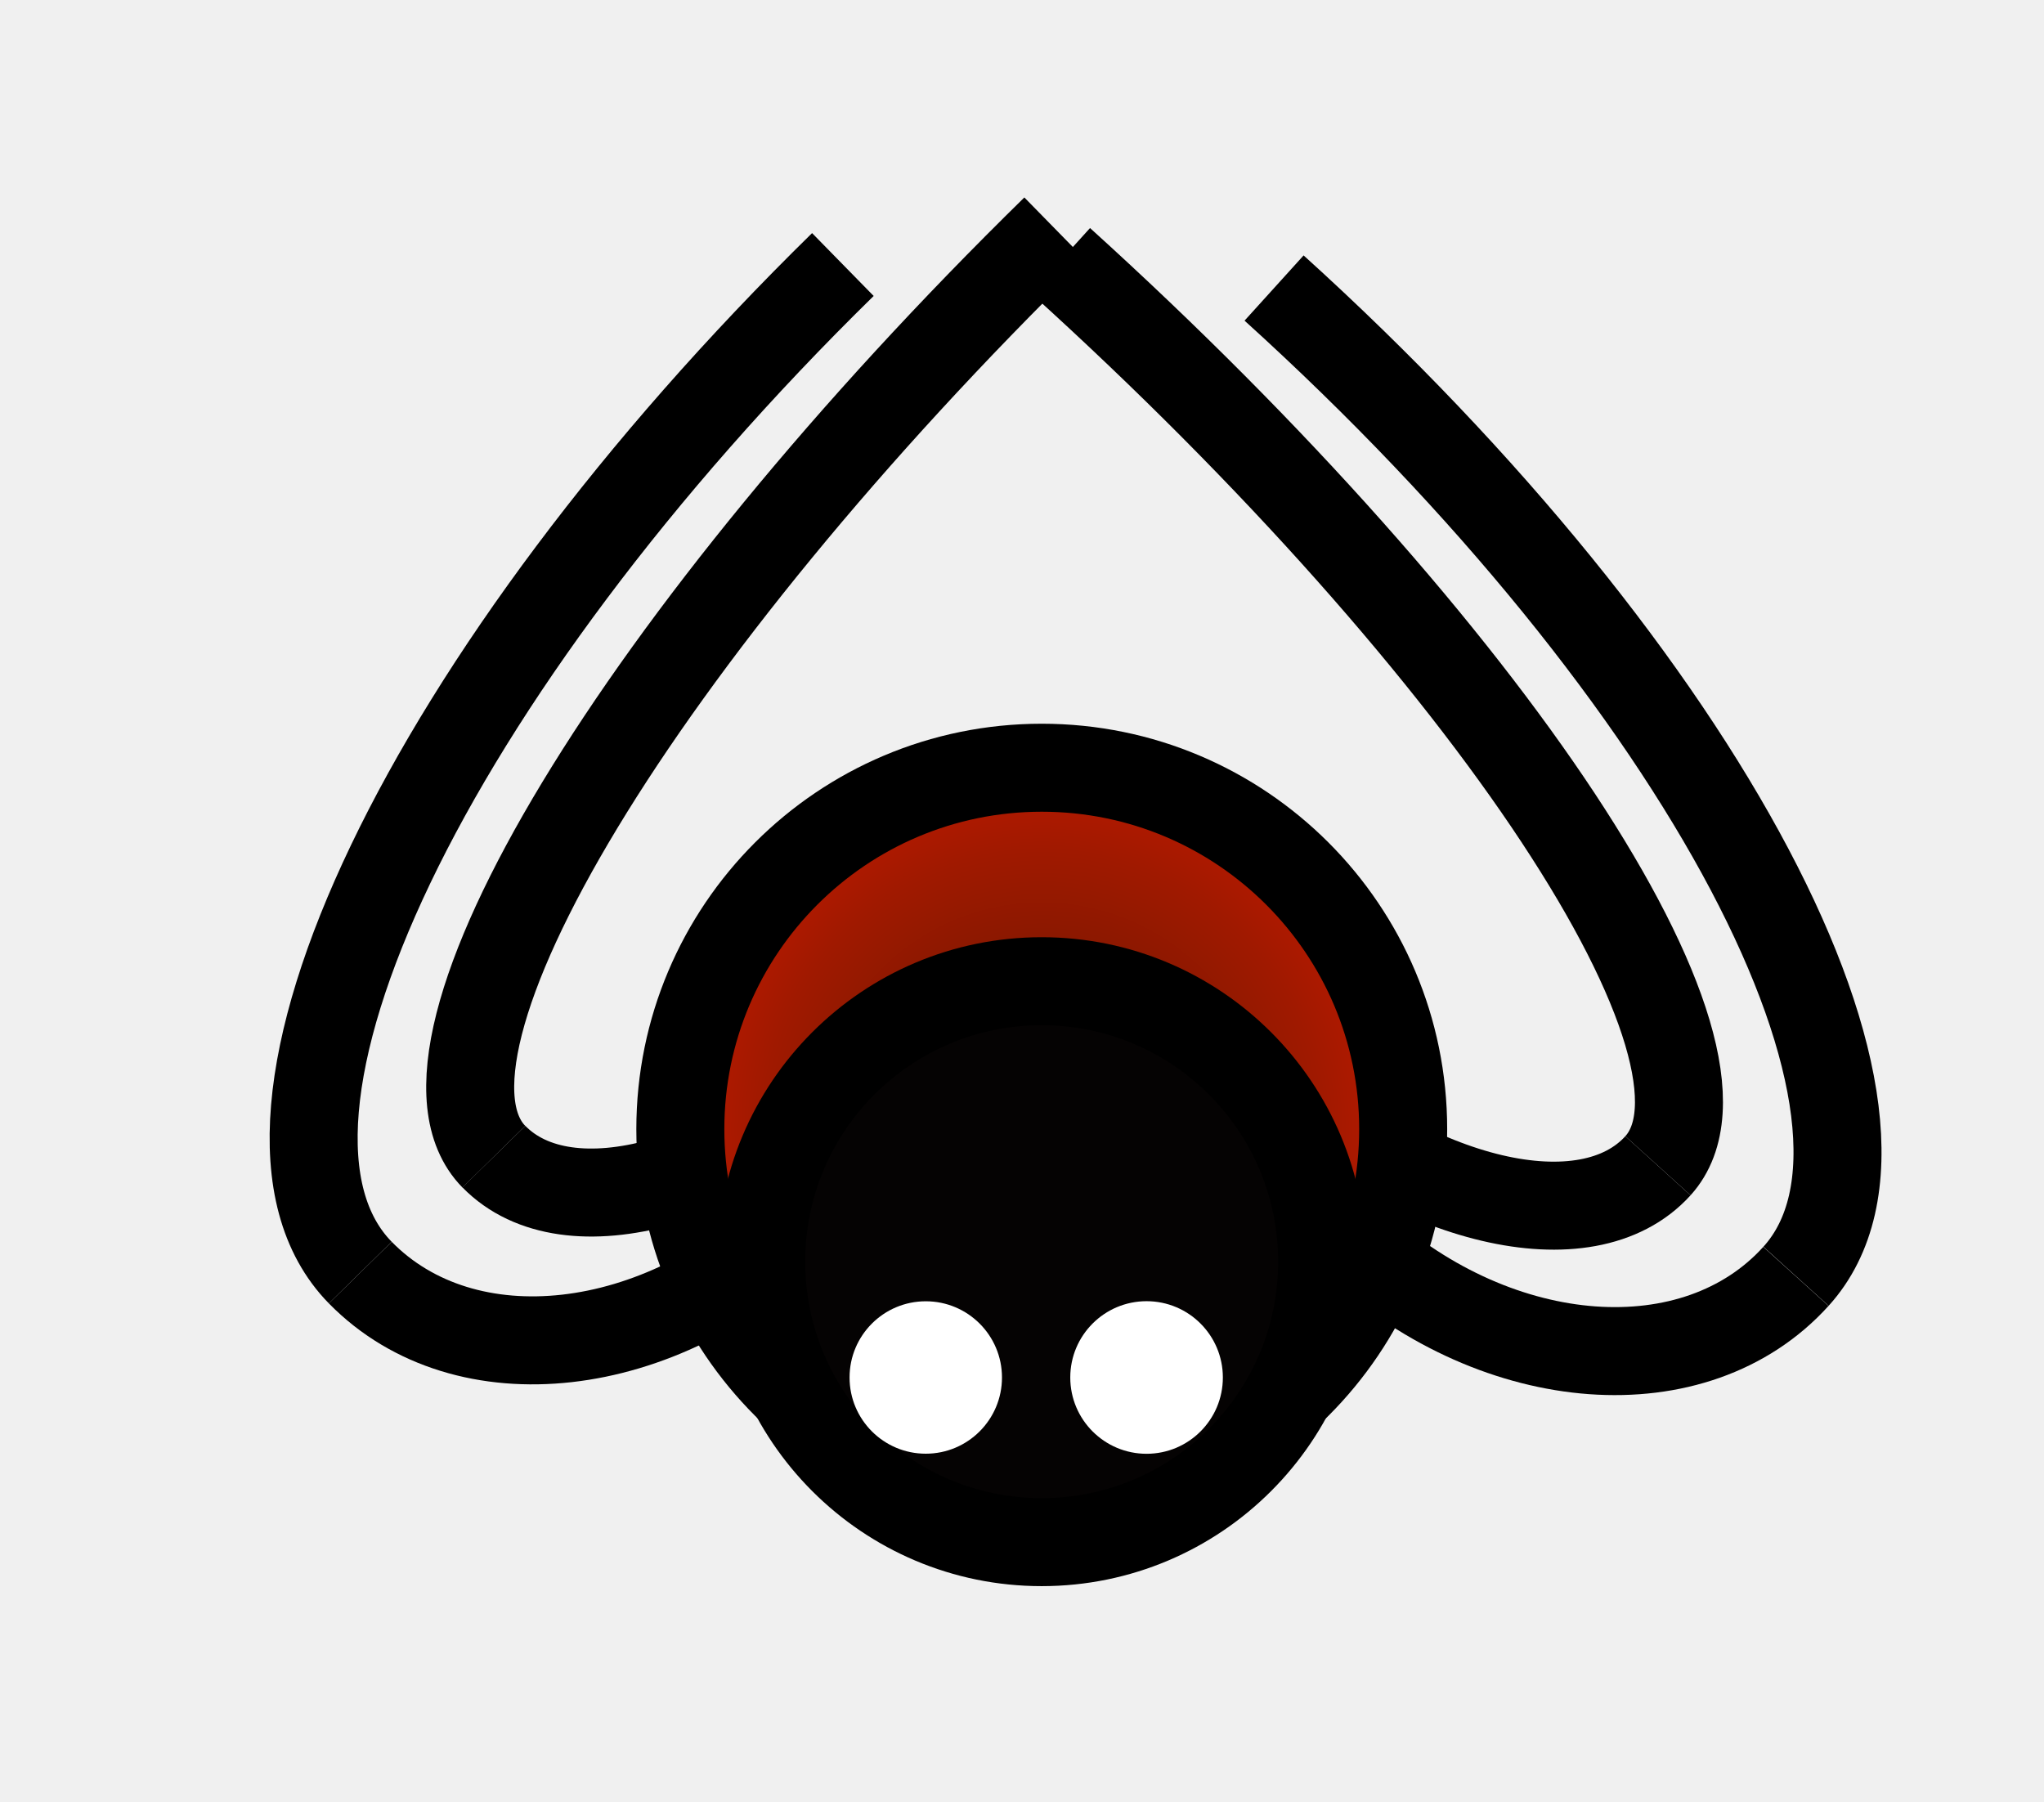
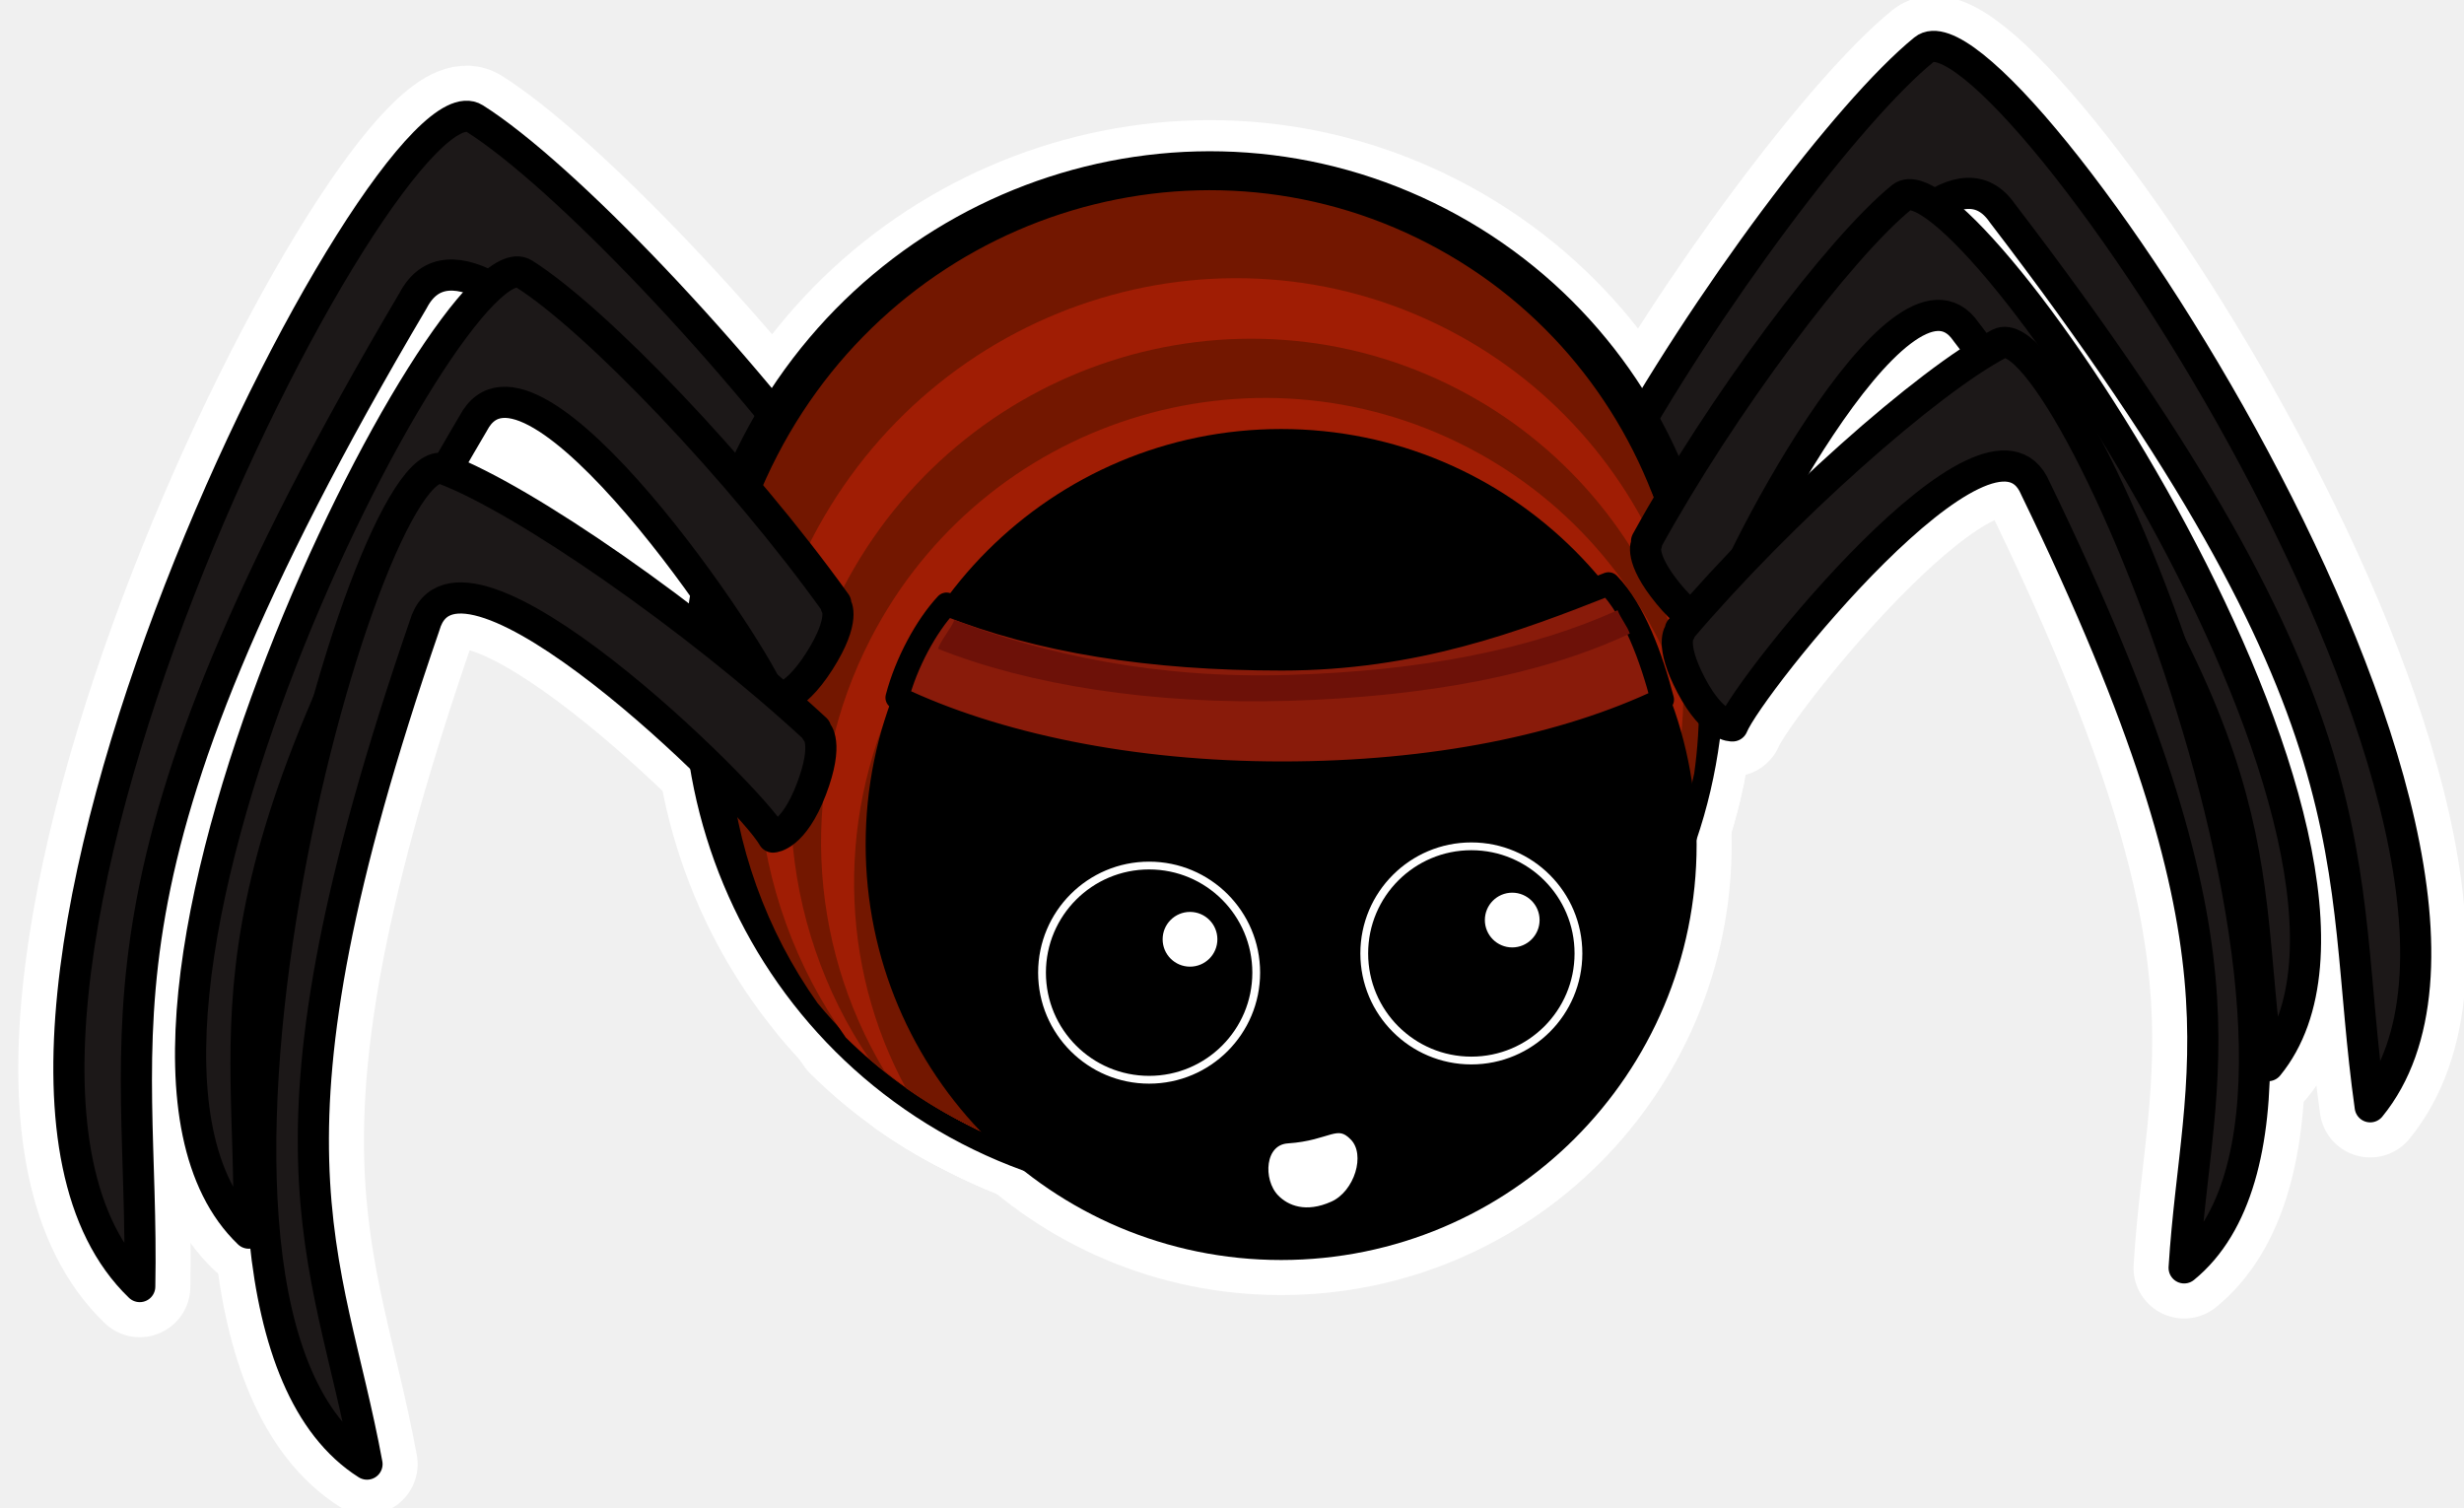
- <svg xmlns="http://www.w3.org/2000/svg" version="1.1" baseProfile="basic" id="Layer_1" x="0px" y="0px" width="23.227px" height="20.469px" viewBox="0 0 23.227 20.469" xml:space="preserve">
-   <g>
-     <path fill="none" stroke="#000000" stroke-miterlimit="10" d="M14.463,12.216c1.611,1.46,3.57,1.922,4.377,1.031" />
-     <path fill="none" stroke="#000000" stroke-miterlimit="10" d="M12.051,2.962c4.891,4.428,7.927,9.028,6.789,10.285" />
-     <path fill="none" stroke="#000000" stroke-miterlimit="10" d="M15.424,14.143c1.613,1.46,3.844,1.622,4.984,0.361" />
-     <path fill="none" stroke="#000000" stroke-miterlimit="10" d="M14.478,3.273c4.89,4.427,7.543,9.45,5.931,11.23" />
-   </g>
-   <g>
-     <path fill="none" stroke="#000000" stroke-miterlimit="10" d="M9.946,11.941c-1.554,1.521-3.494,2.061-4.334,1.202" />
-     <path fill="none" stroke="#000000" stroke-miterlimit="10" d="M11.99,2.601c-4.712,4.615-7.565,9.332-6.378,10.543" />
-     <path fill="none" stroke="#000000" stroke-miterlimit="10" d="M9.06,13.905c-1.554,1.521-3.775,1.771-4.966,0.556" />
-     <path fill="none" stroke="#000000" stroke-miterlimit="10" d="M9.578,3.006c-4.712,4.617-7.166,9.74-5.484,11.455" />
-   </g>
-   <radialGradient id="SVGID_1_" cx="11.838" cy="12.831" r="4.107" gradientUnits="userSpaceOnUse">
+ <svg xmlns="http://www.w3.org/2000/svg" version="1.1" baseProfile="basic" id="Layer_1" x="0px" y="0px" width="316.409px" height="193.576px" viewBox="0 0 316.409 193.576" xml:space="preserve">
+   <path fill="#1C1818" stroke="#FFFFFF" stroke-width="13" stroke-linecap="round" stroke-linejoin="round" stroke-miterlimit="10" d="  M109.72,66.722C94.673,45.754,72.215,22.331,60.959,15.221C49.701,8.11-14.579,133.941,17.946,165.209  c0.669-33.839-8.815-52.3,35.105-126.621c8.797-16.781,44.497,36.147,46.744,43.314c0,0,3.131,0.532,7.359-6.112  s2.6-8.703,2.6-8.703" />
+   <path fill="#1C1818" stroke="#FFFFFF" stroke-width="13" stroke-linecap="round" stroke-linejoin="round" stroke-miterlimit="10" d="  M207.184,60.163c11.736-21.359,30.145-45.859,39.893-53.798c9.751-7.939,84.247,102.766,57.289,135.759  c-4.454-31.651,2.351-50.031-47.232-114.746c-10.145-14.738-37.631,38.923-38.928,45.896c0,0-2.875,0.854-7.591-4.897  c-4.716-5.752-3.421-7.866-3.421-7.866" />
+   <radialGradient id="SVGID_1_" cx="73.693" cy="177.278" r="68.022" gradientTransform="matrix(0.9384 -0.1319 0.0859 0.6778 70.1805 -23.6048)" gradientUnits="userSpaceOnUse">
    <stop offset="0" style="stop-color:#731700" />
    <stop offset="0.215" style="stop-color:#781700" />
    <stop offset="0.482" style="stop-color:#871800" />
    <stop offset="0.773" style="stop-color:#A01900" />
    <stop offset="1" style="stop-color:#B91A00" />
  </radialGradient>
-   <circle fill="url(#SVGID_1_)" stroke="#000000" stroke-linecap="round" stroke-linejoin="round" stroke-miterlimit="10" cx="11.838" cy="12.831" r="4.107" />
-   <circle fill="#050303" stroke="#000000" stroke-miterlimit="10" cx="11.837" cy="14.337" r="3.187" />
-   <circle fill="#FFFFFF" cx="10.52" cy="15.653" r="0.866" />
-   <circle fill="#FFFFFF" cx="13.029" cy="15.653" r="0.867" />
+   <path fill="url(#SVGID_1_)" stroke="#FFFFFF" stroke-width="13" stroke-linecap="round" stroke-linejoin="round" stroke-miterlimit="10" d="  M211.524,116.347c16.538-31.919,4.44-71.006-27.018-87.306c-31.461-16.299-70.368-3.639-86.906,28.28  c-16.536,31.918-4.44,71.005,27.021,87.305C156.079,160.926,194.987,148.264,211.524,116.347z" />
+   <path fill="#731700" stroke="#FFFFFF" stroke-width="13" stroke-linecap="round" stroke-linejoin="round" stroke-miterlimit="10" d="  M211.524,116.347c2.856-5.514,4.84-11.241,6.035-17.028c3.606-25.668-8.702-51.746-32.621-64.139  c-30.458-15.781-68.193-3.396-84.287,27.665c-11.384,21.972-8.871,47.396,4.348,65.983c5.268,6.354,11.851,11.773,19.622,15.798  C156.079,160.926,194.987,148.264,211.524,116.347z" />
+   <radialGradient id="SVGID_2_" cx="94.638" cy="183.393" r="59.6" gradientTransform="matrix(0.9692 -0.1311 0.0897 0.6795 47.6819 -18.4396)" gradientUnits="userSpaceOnUse">
+     <stop offset="0" style="stop-color:#731700" />
+     <stop offset="0.215" style="stop-color:#781700" />
+     <stop offset="0.482" style="stop-color:#871800" />
+     <stop offset="0.773" style="stop-color:#A01900" />
+     <stop offset="1" style="stop-color:#B91A00" />
+   </radialGradient>
+   <path fill="url(#SVGID_2_)" stroke="#FFFFFF" stroke-width="13" stroke-linecap="round" stroke-linejoin="round" stroke-miterlimit="10" d="  M208.534,116.238c6.739-13.009,8.629-27.221,6.345-40.535c-4.888-13.936-14.799-26.049-28.828-33.317  c-29.564-15.318-66.173-3.333-81.771,26.769c-11.055,21.34-8.571,46.044,4.336,64.082c4.303,4.238,9.29,7.911,14.92,10.828  C154.268,159.986,192.321,147.528,208.534,116.238z" />
+   <path fill="#731700" stroke="#FFFFFF" stroke-width="13" stroke-linecap="round" stroke-linejoin="round" stroke-miterlimit="10" d="  M208.311,116.931c5.771-11.137,7.903-23.184,6.858-34.789c-4.758-13.436-14.367-25.128-27.945-32.163  c-28.616-14.827-63.978-3.366-78.984,25.597c-10.368,20.011-8.301,43.14,3.404,60.417c3.604,3.104,7.609,5.854,12.015,8.136  C154.381,160.045,192.281,147.869,208.311,116.931z" />
+   <radialGradient id="SVGID_3_" cx="99.044" cy="184.631" r="53.677" gradientTransform="matrix(0.9714 -0.1222 0.0955 0.6748 45.2476 -10.122)" gradientUnits="userSpaceOnUse">
+     <stop offset="0" style="stop-color:#731700" />
+     <stop offset="0.215" style="stop-color:#781700" />
+     <stop offset="0.482" style="stop-color:#871800" />
+     <stop offset="0.773" style="stop-color:#A01900" />
+     <stop offset="1" style="stop-color:#B91A00" />
+   </radialGradient>
+   <path fill="url(#SVGID_3_)" stroke="#FFFFFF" stroke-width="13" stroke-linecap="round" stroke-linejoin="round" stroke-miterlimit="10" d="  M209.123,117.431c4.583-8.85,6.853-18.284,7.041-27.621c-4.521-13.489-14.054-25.298-27.662-32.349  c-27.856-14.433-62.175-3.481-76.653,24.462c-9.449,18.239-8.104,39.208,1.713,55.587c3.208,2.567,6.711,4.866,10.5,6.827  C155.027,160.38,193.109,148.334,209.123,117.431z" />
+   <path fill="#731700" stroke="#FFFFFF" stroke-width="13" stroke-linecap="round" stroke-linejoin="round" stroke-miterlimit="10" d="  M206.133,115.477c4.48-8.65,6.851-17.812,7.3-26.866c-4.562-11.187-12.824-20.764-24.187-26.651  c-26.192-13.569-58.908-2.406-73.075,24.937c-9.036,17.441-8.329,37.244,0.156,52.825c2.116,1.485,4.341,2.858,6.695,4.078  C152.82,159.237,190.029,146.557,206.133,115.477z" />
+   <path fill="#1C1818" stroke="#FFFFFF" stroke-width="13" stroke-linecap="round" stroke-linejoin="round" stroke-miterlimit="10" d="  M107.323,77.455c-12.357-17.222-30.805-36.46-40.05-42.3c-9.245-5.841-62.043,97.511-35.329,123.193  c0.551-27.794-7.24-42.957,28.833-104.001c7.227-13.783,36.548,29.689,38.395,35.576c0,0,2.571,0.438,6.045-5.02  c3.473-5.458,2.135-7.148,2.135-7.148" />
+   <path fill="#1C1818" stroke="#FFFFFF" stroke-width="13" stroke-linecap="round" stroke-linejoin="round" stroke-miterlimit="10" d="  M104.753,93.641C89.192,79.248,67.263,64.1,57.033,60.232c-10.229-3.868-41.226,107.972-9.904,127.775  c-5.036-27.34-15.709-40.633,7.391-107.671c4.315-14.952,41.76,21.758,44.749,27.153c0,0,2.606-0.087,4.914-6.129  c2.309-6.044,0.658-7.432,0.658-7.432" />
+   <path fill="#1C1818" stroke="#FFFFFF" stroke-width="13" stroke-linecap="round" stroke-linejoin="round" stroke-miterlimit="10" d="  M211.436,69.52c9.639-17.545,24.759-37.667,32.766-44.188c8.009-6.521,69.196,84.407,47.056,111.507  c-3.66-25.996,1.93-41.094-38.795-94.246c-8.332-12.106-30.908,31.968-31.974,37.696c0,0-2.362,0.7-6.235-4.023  c-3.872-4.724-2.81-6.461-2.81-6.461" />
+   <path fill="#1C1818" stroke="#FFFFFF" stroke-width="13" stroke-linecap="round" stroke-linejoin="round" stroke-miterlimit="10" d="  M215.776,80.849c12.96-15.254,31.809-31.937,40.961-36.719c9.152-4.783,50.862,96.569,23.734,118.678  c1.632-26.202,10.135-39.872-19.104-100.112c-5.737-13.531-36.692,25.121-38.885,30.519c0,0-2.454,0.213-5.3-5.191  c-2.849-5.405-1.459-6.893-1.459-6.893" />
+   <circle stroke="#FFFFFF" stroke-width="13" stroke-linecap="round" stroke-linejoin="round" stroke-miterlimit="10" cx="164.514" cy="108.444" r="51.354" />
+   <path fill="#891B0A" stroke="#FFFFFF" stroke-width="13" stroke-linecap="round" stroke-linejoin="round" stroke-miterlimit="10" d="  M121.544,77.589c-2.603,2.783-5.185,7.555-6.341,11.997c12.53,5.977,30.028,9.692,49.403,9.692c19.374,0,36.329-3.461,48.859-9.438  c-1.402-5.381-3.631-11.486-6.912-14.858c-12.022,4.745-24.938,9.624-41.947,9.624C147.595,84.606,133.565,82.334,121.544,77.589z" />
+   <path fill="#6D1108" stroke="#FFFFFF" stroke-width="13" stroke-linecap="round" stroke-linejoin="round" stroke-miterlimit="10" d="  M165.465,86.671c-17.117,0.513-31.467-2.69-42.914-7.063c-0.314,0.973-1.833,2.711-2.087,3.709  c11.526,4.603,27.507,7.199,45.101,6.673c17.594-0.527,32.494-3.349,43.724-8.633c-0.279-0.881-1.178-1.966-1.567-3.002  C196.555,83.408,182.592,86.158,165.465,86.671z" />
+   <path fill="#FFFFFF" stroke="#FFFFFF" stroke-width="13" stroke-linecap="round" stroke-linejoin="round" stroke-miterlimit="10" d="  M171.19,154.746c3.194-1.445,4.805-6.495,2.649-8.744s-3.167-0.028-8.486,0.321c-3.5,0.23-3.755,5.258-1.6,7.508  C165.17,155.308,167.707,156.322,171.19,154.746z" />
+   <circle stroke="#FFFFFF" stroke-width="13" stroke-linecap="round" stroke-linejoin="round" stroke-miterlimit="10" cx="147.562" cy="124.898" r="13.753" />
+   <circle stroke="#FFFFFF" stroke-width="13" stroke-linecap="round" stroke-linejoin="round" stroke-miterlimit="10" cx="188.94" cy="122.429" r="13.753" />
+   <circle fill="#FFFFFF" stroke="#FFFFFF" stroke-width="13" stroke-linecap="round" stroke-linejoin="round" stroke-miterlimit="10" cx="152.812" cy="120.614" r="4.015" />
+   <circle fill="#FFFFFF" stroke="#FFFFFF" stroke-width="13" stroke-linecap="round" stroke-linejoin="round" stroke-miterlimit="10" cx="194.189" cy="118.144" r="4.014" />
+   <path fill="#1C1818" stroke="#000000" stroke-width="4" stroke-linecap="round" stroke-linejoin="round" stroke-miterlimit="10" d="  M109.72,66.722C94.673,45.754,72.215,22.331,60.959,15.221C49.701,8.11-14.579,133.941,17.946,165.209  c0.669-33.839-8.815-52.3,35.105-126.621c8.797-16.781,44.497,36.147,46.744,43.314c0,0,3.131,0.532,7.359-6.112  s2.6-8.703,2.6-8.703" />
+   <path fill="#1C1818" stroke="#000000" stroke-width="4" stroke-linecap="round" stroke-linejoin="round" stroke-miterlimit="10" d="  M207.184,60.163c11.736-21.359,30.145-45.859,39.893-53.798c9.751-7.939,84.247,102.766,57.289,135.759  c-4.454-31.651,2.351-50.031-47.232-114.746c-10.145-14.738-37.631,38.923-38.928,45.896c0,0-2.875,0.854-7.591-4.897  c-4.716-5.752-3.421-7.866-3.421-7.866" />
+   <ellipse transform="matrix(0.8879 0.46 -0.46 0.8879 57.2727 -61.3699)" fill="#731700" stroke="#000000" stroke-width="5" stroke-miterlimit="10" cx="154.562" cy="86.834" rx="64.153" ry="65.09" />
+   <path fill="#731700" d="M211.524,116.347c2.856-5.514,4.84-11.241,6.035-17.028c3.606-25.668-8.702-51.746-32.621-64.139  c-30.458-15.781-68.193-3.396-84.287,27.665c-11.384,21.972-8.871,47.396,4.348,65.983c5.268,6.354,11.851,11.773,19.622,15.798  C156.079,160.926,194.987,148.264,211.524,116.347z" />
+   <path fill="#A01D04" d="M208.534,116.238c6.739-13.009,8.629-27.221,6.345-40.535c-4.888-13.936-14.799-26.049-28.828-33.317  c-29.564-15.318-66.173-3.333-81.771,26.769c-11.055,21.34-8.571,46.044,4.336,64.082c4.303,4.238,9.29,7.911,14.92,10.828  C154.268,159.986,192.321,147.528,208.534,116.238z" />
+   <path fill="#731700" d="M208.311,116.931c5.771-11.137,7.903-23.184,6.858-34.789c-4.758-13.436-14.367-25.128-27.945-32.163  c-28.616-14.827-63.978-3.366-78.984,25.597c-10.368,20.011-8.301,43.14,3.404,60.417c3.604,3.104,7.609,5.854,12.015,8.136  C154.381,160.045,192.281,147.869,208.311,116.931z" />
+   <path fill="#A01D04" d="M209.123,117.431c4.583-8.85,6.853-18.284,7.041-27.621c-4.521-13.489-14.054-25.298-27.662-32.349  c-27.856-14.433-62.175-3.481-76.653,24.462c-9.449,18.239-8.104,39.208,1.713,55.587c3.208,2.567,6.711,4.866,10.5,6.827  C155.027,160.38,193.109,148.334,209.123,117.431z" />
+   <path fill="#731700" d="M206.133,115.477c4.48-8.65,6.851-17.812,7.3-26.866c-4.562-11.187-12.824-20.764-24.187-26.651  c-26.192-13.569-58.908-2.406-73.075,24.937c-9.036,17.441-8.329,37.244,0.156,52.825c2.116,1.485,4.341,2.858,6.695,4.078  C152.82,159.237,190.029,146.557,206.133,115.477z" />
+   <path fill="#1C1818" stroke="#000000" stroke-width="4" stroke-linecap="round" stroke-linejoin="round" stroke-miterlimit="10" d="  M107.323,77.455c-12.357-17.222-30.805-36.46-40.05-42.3c-9.245-5.841-62.043,97.511-35.329,123.193  c0.551-27.794-7.24-42.957,28.833-104.001c7.227-13.783,36.548,29.689,38.395,35.576c0,0,2.571,0.438,6.045-5.02  c3.473-5.458,2.135-7.148,2.135-7.148" />
+   <path fill="#1C1818" stroke="#000000" stroke-width="4" stroke-linecap="round" stroke-linejoin="round" stroke-miterlimit="10" d="  M104.753,93.641C89.192,79.248,67.263,64.1,57.033,60.232c-10.229-3.868-41.226,107.972-9.904,127.775  c-5.036-27.34-15.709-40.633,7.391-107.671c4.315-14.952,41.76,21.758,44.749,27.153c0,0,2.606-0.087,4.914-6.129  c2.309-6.044,0.658-7.432,0.658-7.432" />
+   <path fill="#1C1818" stroke="#000000" stroke-width="4" stroke-linecap="round" stroke-linejoin="round" stroke-miterlimit="10" d="  M211.436,69.52c9.639-17.545,24.759-37.667,32.766-44.188c8.009-6.521,69.196,84.407,47.056,111.507  c-3.66-25.996,1.93-41.094-38.795-94.246c-8.332-12.106-30.908,31.968-31.974,37.696c0,0-2.362,0.7-6.235-4.023  c-3.872-4.724-2.81-6.461-2.81-6.461" />
+   <path fill="#1C1818" stroke="#000000" stroke-width="4" stroke-linecap="round" stroke-linejoin="round" stroke-miterlimit="10" d="  M215.776,80.849c12.96-15.254,31.809-31.937,40.961-36.719c9.152-4.783,50.862,96.569,23.734,118.678  c1.632-26.202,10.135-39.872-19.104-100.112c-5.737-13.531-36.692,25.121-38.885,30.519c0,0-2.454,0.213-5.3-5.191  c-2.849-5.405-1.459-6.893-1.459-6.893" />
+   <circle stroke="#000000" stroke-width="4" stroke-linecap="round" stroke-linejoin="round" stroke-miterlimit="10" cx="164.514" cy="108.444" r="51.354" />
+   <path fill="#891B0A" stroke="#000000" stroke-width="3" stroke-linecap="round" stroke-linejoin="round" stroke-miterlimit="10" d="  M121.544,77.589c-2.603,2.783-5.185,7.555-6.341,11.997c12.53,5.977,30.028,9.692,49.403,9.692c19.374,0,36.329-3.461,48.859-9.438  c-1.402-5.381-3.631-11.486-6.912-14.858c-12.022,4.745-24.938,9.624-41.947,9.624C147.595,84.606,133.565,82.334,121.544,77.589z" />
+   <path fill="#6D1108" d="M165.465,86.671c-17.117,0.513-31.467-2.69-42.914-7.063c-0.314,0.973-1.833,2.711-2.087,3.709  c11.526,4.603,27.507,7.199,45.101,6.673c17.594-0.527,32.494-3.349,43.724-8.633c-0.279-0.881-1.178-1.966-1.567-3.002  C196.555,83.408,182.592,86.158,165.465,86.671z" />
+   <path fill="#FFFFFF" stroke="#000000" stroke-linecap="round" stroke-linejoin="round" stroke-miterlimit="10" d="M171.19,154.746  c3.194-1.445,4.805-6.495,2.649-8.744s-3.167-0.028-8.486,0.321c-3.5,0.23-3.755,5.258-1.6,7.508  C165.17,155.308,167.707,156.322,171.19,154.746z" />
+   <circle stroke="#FFFFFF" stroke-linecap="round" stroke-linejoin="round" stroke-miterlimit="10" cx="147.562" cy="124.898" r="13.753" />
+   <circle stroke="#FFFFFF" stroke-linecap="round" stroke-linejoin="round" stroke-miterlimit="10" cx="188.94" cy="122.429" r="13.753" />
+   <circle fill="#FFFFFF" stroke="#000000" stroke-linecap="round" stroke-linejoin="round" stroke-miterlimit="10" cx="152.812" cy="120.614" r="4.015" />
+   <circle fill="#FFFFFF" stroke="#000000" stroke-linecap="round" stroke-linejoin="round" stroke-miterlimit="10" cx="194.189" cy="118.144" r="4.014" />
</svg>
